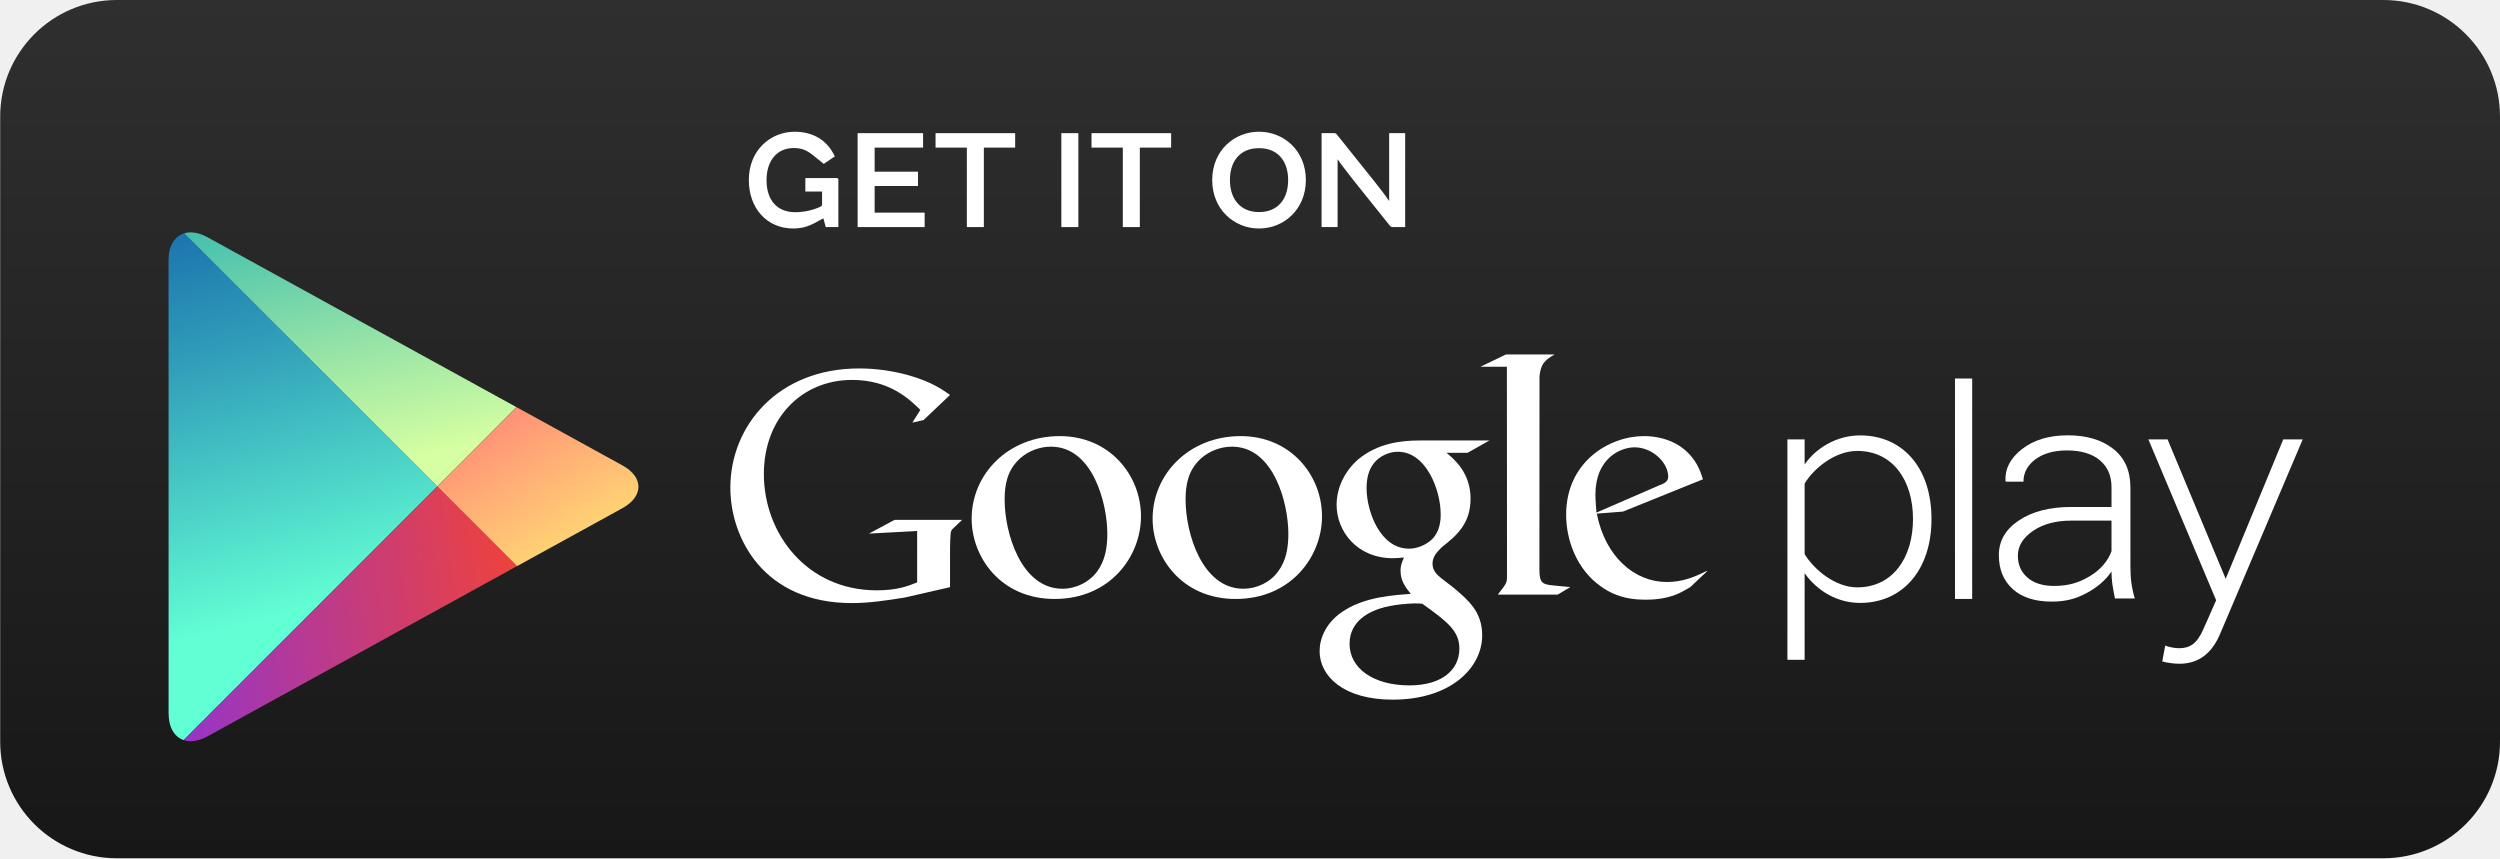
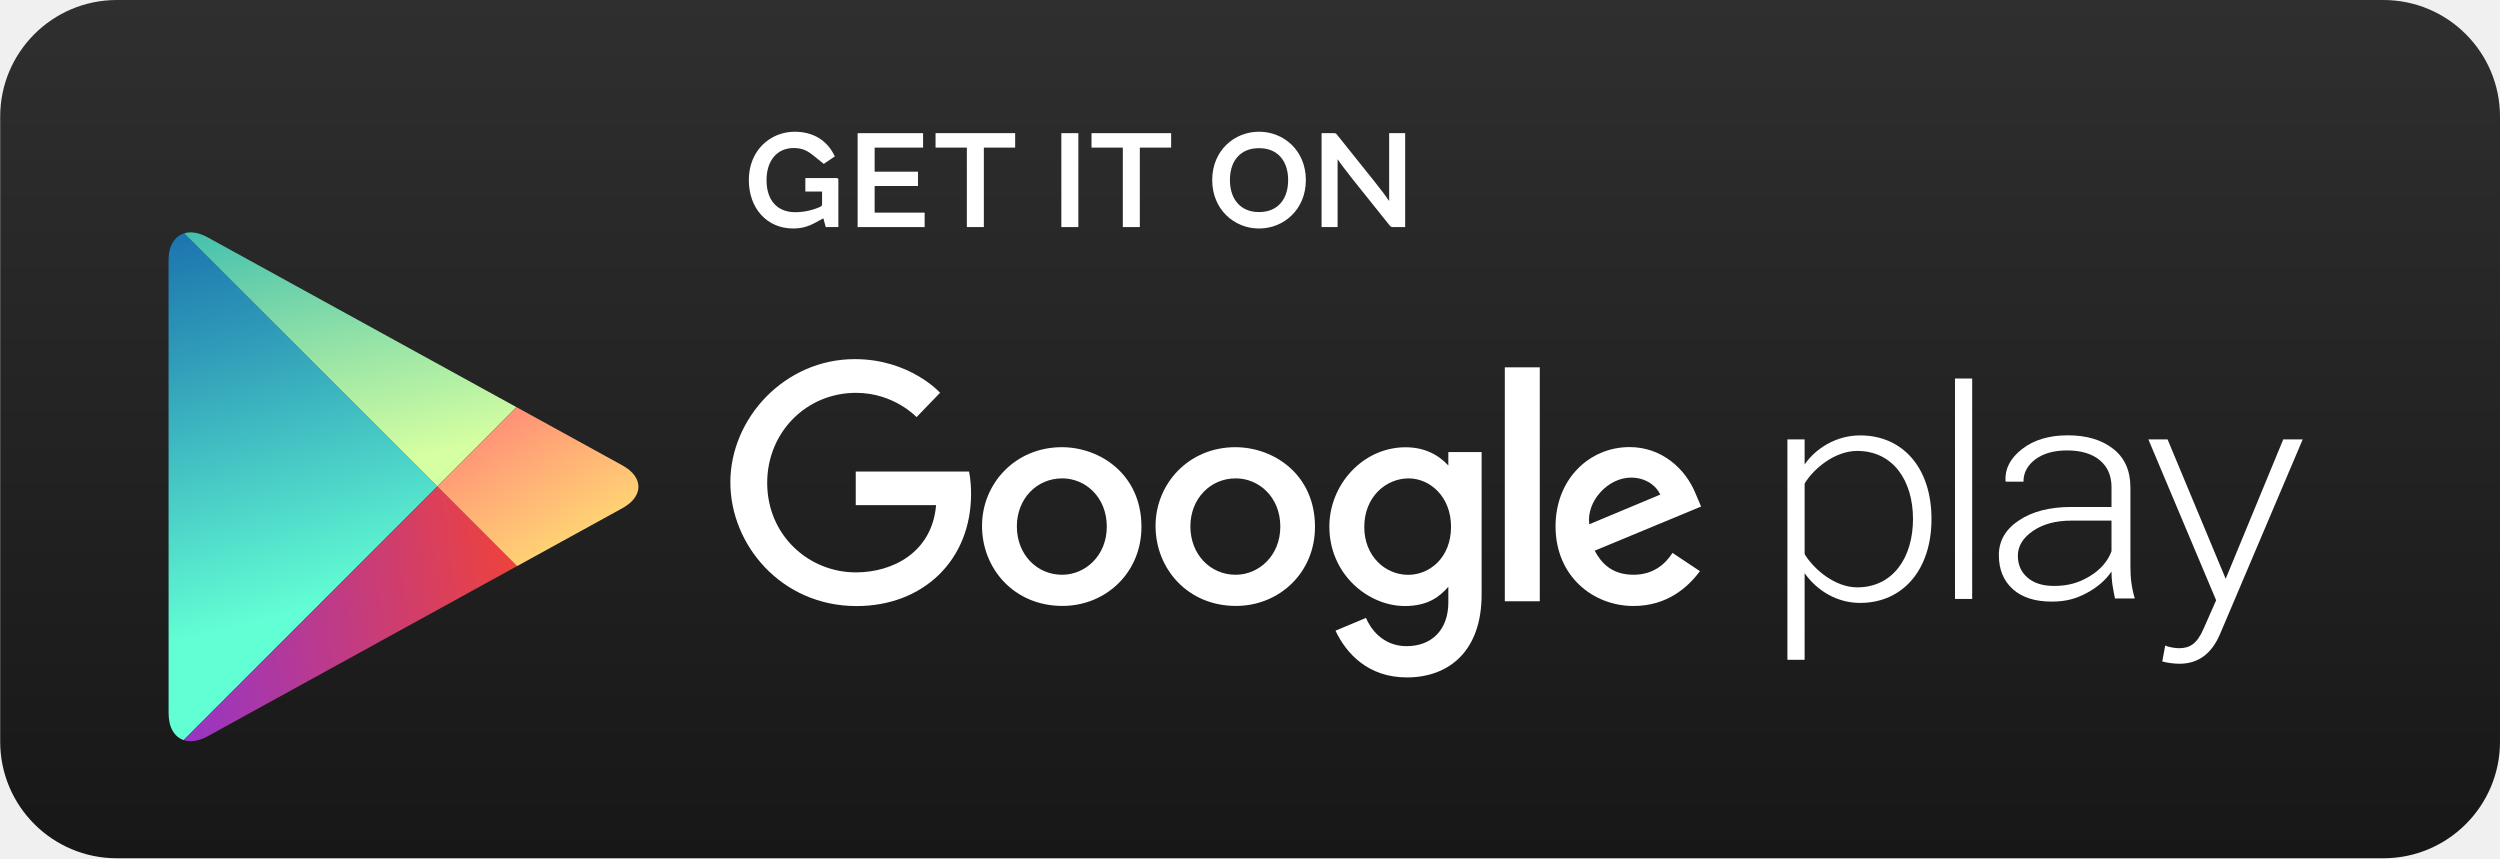
- <svg xmlns="http://www.w3.org/2000/svg" version="1.1" x="0px" y="0px" width="600px" height="205.984px" viewBox="0 0 600 205.984" enable-background="new 0 0 600 205.984" xml:space="preserve">
-   <g id="Layer_1">
-     <linearGradient id="SVGID_1_" gradientUnits="userSpaceOnUse" x1="300.022" y1="0" x2="300.022" y2="205.984">
+ <svg xmlns="http://www.w3.org/2000/svg" version="1.1" id="Layer_1" x="0px" y="0px" width="600px" height="205.984px" viewBox="0 0 600 205.984" enable-background="new 0 0 600 205.984" xml:space="preserve">
+   <g id="Layer_1_1_">
+     <linearGradient id="SVGID_1_" gradientUnits="userSpaceOnUse" x1="231.023" y1="-57.016" x2="231.022" y2="-263.001" gradientTransform="matrix(1 0 0 -1 69 -57.0161)">
      <stop offset="0" style="stop-color:#2F2F2F" />
      <stop offset="1" style="stop-color:#171717" />
    </linearGradient>
    <path fill="url(#SVGID_1_)" d="M600,177.986c0,15.463-12.535,27.998-27.998,27.998H28.043c-15.463,0-27.998-12.535-27.998-27.998   V27.998C0.045,12.535,12.581,0,28.043,0h543.958C587.465,0,600,12.535,600,27.998V177.986z" />
  </g>
  <g id="SemiBold">
    <g>
      <g>
        <g>
-           <path fill="#FFFFFF" d="M409.579,137.215l-3.904,3.683c-0.899,0.496-1.798,1.072-2.692,1.482      c-2.712,1.229-5.468,1.539-7.92,1.539c-2.609,0-6.696-0.168-10.864-3.185c-5.796-4.081-8.326-11.095-8.326-17.208      c0-12.658,10.302-18.863,18.703-18.863c2.939,0,5.954,0.734,8.407,2.287c4.076,2.695,5.133,6.201,5.718,8.079l-19.189,7.752      l-6.282,0.49c2.033,10.374,9.053,16.409,16.811,16.409c3.874,0,6.75-1.264,9.39-2.567      C409.429,137.115,409.958,136.838,409.579,137.215z M398.003,116.575c1.56-0.567,2.369-1.057,2.369-2.192      c0-3.259-3.689-7.025-8.091-7.025c-3.262,0-9.382,2.539-9.382,11.357c0,1.377,0.163,2.842,0.245,4.309L398.003,116.575z" />
-           <path fill="#FFFFFF" d="M369.459,136.583c0,3.172,0.566,3.667,3.247,3.914c1.4,0.166,2.792,0.239,4.172,0.402l-3.019,1.798      h-14.385c1.886-2.446,2.211-2.69,2.211-4.323v-1.822l-0.032-48.53h-6.352l6.114-2.945h11.673      c-2.529,1.465-3.284,2.357-3.611,5.213L369.459,136.583z" />
-           <path fill="#FFFFFF" d="M347.151,108.67c1.872,1.541,5.783,4.81,5.783,11.013c0,6.045-3.408,8.894-6.845,11.591      c-1.053,1.06-2.286,2.212-2.286,3.996c0,1.805,1.233,2.785,2.121,3.515l2.948,2.277c3.585,3.025,6.852,5.801,6.852,11.434      c0,7.681-7.431,15.421-21.472,15.421c-11.826,0-17.547-5.632-17.547-11.672c0-2.941,1.463-7.104,6.292-9.953      c5.06-3.095,11.916-3.509,15.587-3.749c-1.146-1.48-2.454-3.031-2.454-5.561c0-1.384,0.416-2.209,0.817-3.183      c-0.892,0.086-1.792,0.174-2.61,0.174c-8.658,0-13.551-6.458-13.551-12.825c0-3.753,1.712-7.918,5.229-10.937      c4.654-3.832,10.203-4.492,14.613-4.492h16.82l-5.23,2.951H347.151z M341.366,144.907c-0.669-0.088-1.071-0.088-1.879-0.088      c-0.74,0-5.149,0.161-8.564,1.307c-1.808,0.661-7.03,2.612-7.03,8.412c0,5.785,5.638,9.956,14.362,9.956      c7.835,0,11.996-3.755,11.996-8.813C350.251,151.519,347.559,149.321,341.366,144.907z M343.713,129.397      c1.887-1.883,2.051-4.486,2.051-5.964c0-5.871-3.5-15.015-10.284-15.015c-2.116,0-4.411,1.062-5.714,2.705      c-1.378,1.701-1.791,3.907-1.791,6.028c0,5.465,3.188,14.531,10.199,14.531C340.22,131.683,342.421,130.688,343.713,129.397z" />
-           <path fill="#FFFFFF" d="M296.543,143.752c-12.975,0-19.917-10.105-19.917-19.251c0-10.69,8.728-19.835,21.141-19.835      c11.999,0,19.515,9.395,19.515,19.259C317.283,133.557,309.854,143.752,296.543,143.752z M306.75,137.147      c1.976-2.611,2.454-5.873,2.454-9.051c0-7.189-3.427-20.898-13.548-20.898c-2.693,0-5.404,1.051-7.359,2.771      c-3.188,2.855-3.755,6.443-3.755,9.965c0,8.065,3.985,21.366,13.878,21.366C301.613,141.3,304.869,139.755,306.75,137.147z" />
-           <path fill="#FFFFFF" d="M253.104,143.752c-12.978,0-19.908-10.105-19.908-19.251c0-10.69,8.73-19.835,21.139-19.835      c11.992,0,19.5,9.395,19.5,19.259C273.834,133.557,266.417,143.752,253.104,143.752z M263.312,137.147      c1.958-2.611,2.448-5.873,2.448-9.051c0-7.189-3.434-20.898-13.547-20.898c-2.702,0-5.382,1.051-7.344,2.771      c-3.193,2.855-3.758,6.443-3.758,9.965c0,8.065,4.001,21.366,13.877,21.366C258.176,141.3,261.428,139.755,263.312,137.147z" />
-           <path fill="#FFFFFF" d="M228.008,140.92l-10.944,2.504c-4.434,0.699-8.414,1.316-12.631,1.316      c-21.108,0-29.148-15.54-29.148-27.697c0-14.851,11.396-28.617,30.909-28.617c4.129,0,8.102,0.607,11.721,1.592      c5.736,1.613,8.417,3.597,10.094,4.762l-6.357,6.038l-2.681,0.601l1.911-3.047c-2.589-2.528-7.347-7.193-16.375-7.193      c-12.073,0-21.181,9.177-21.181,22.574c0,14.391,10.4,27.926,27.078,27.926c4.901,0,7.424-0.985,9.713-1.904v-12.335      l-11.554,0.621l6.126-3.291h16.213l-1.981,1.909c-0.537,0.456-0.607,0.61-0.759,1.22c-0.08,0.695-0.153,2.912-0.153,3.691      V140.92z" />
-         </g>
-         <g>
-           <path fill="#FFFFFF" d="M433.108,137.563v20.792h-4.129v-52.902h4.129v6.023c2.688-3.893,7.604-6.979,13.312-6.979      c10.239,0,17.138,7.766,17.138,20.062c0,12.21-6.898,20.141-17.138,20.141C441.031,144.699,436.205,141.922,433.108,137.563z       M459.119,124.558c0-9.269-4.829-16.336-13.394-16.336c-5.319,0-10.406,4.182-12.617,7.827v16.934      c2.211,3.652,7.298,7.984,12.617,7.984C454.29,140.967,459.119,133.837,459.119,124.558z" />
+           <path fill="#FFFFFF" d="M433.108,137.563v20.792h-4.13v-52.902h4.13v6.023c2.688-3.894,7.604-6.979,13.312-6.979      c10.239,0,17.138,7.767,17.138,20.062c0,12.21-6.897,20.141-17.138,20.141C441.031,144.699,436.205,141.922,433.108,137.563z       M459.119,124.558c0-9.27-4.829-16.336-13.395-16.336c-5.318,0-10.405,4.182-12.616,7.826v16.935      c2.211,3.651,7.298,7.983,12.616,7.983C454.29,140.967,459.119,133.837,459.119,124.558z" />
          <path fill="#FFFFFF" d="M469.198,143.748V90.844h4.125v52.904H469.198z" />
-           <path fill="#FFFFFF" d="M519.653,154.935c0.883,0.392,2.39,0.635,3.345,0.635c2.528,0,4.284-1.031,5.863-4.683l3.013-6.82      l-16.265-38.614h4.606l13.95,33.46l13.818-33.46h4.668l-19.838,46.715c-2.056,4.816-5.294,7.131-9.746,7.131      c-1.332,0-3.094-0.239-4.124-0.556L519.653,154.935z" />
-           <path fill="#FFFFFF" d="M507.592,143.631c-0.273-1.327-0.481-2.496-0.634-3.475c-0.127-0.976-0.197-1.973-0.197-2.986      c-1.419,2.079-3.426,3.808-5.984,5.171c-2.562,1.371-5,2.043-8.341,2.043c-4.024,0-7.143-0.99-9.372-2.997      c-2.221-2.007-3.34-4.721-3.34-8.16c0-3.432,1.619-6.219,4.848-8.35c3.226-2.141,7.396-3.203,12.557-3.203h9.633v-4.76      c0-2.74-0.937-4.893-2.802-6.458c-1.871-1.563-4.497-2.354-7.904-2.354c-3.113,0-5.64,0.723-7.562,2.131      c-1.904,1.436-2.863,3.217-2.863,5.362h-4.228l-0.086-0.204c-0.156-2.893,1.172-5.431,3.983-7.623      c2.802-2.189,6.473-3.291,10.987-3.291c4.498,0,8.141,1.086,10.889,3.247c2.741,2.14,4.122,5.235,4.122,9.279v18.892      c0,1.355,0.061,2.666,0.23,3.945c0.175,1.281,0.452,2.557,0.822,3.791H507.592z M492.941,140.624      c3.506,0,6.029-0.784,8.604-2.334c2.562-1.542,4.299-3.552,5.216-5.986v-7.354h-9.677c-3.698,0-6.754,0.818-9.164,2.468      c-2.408,1.645-3.634,3.637-3.634,5.952c0,2.183,0.775,3.931,2.316,5.252C488.143,139.961,490.254,140.624,492.941,140.624z" />
+           <path fill="#FFFFFF" d="M519.653,154.935c0.883,0.392,2.39,0.635,3.345,0.635c2.528,0,4.284-1.031,5.863-4.683l3.013-6.82      l-16.265-38.614h4.605l13.95,33.46l13.818-33.46h4.668l-19.839,46.715c-2.056,4.816-5.294,7.131-9.745,7.131      c-1.332,0-3.095-0.238-4.124-0.556L519.653,154.935z" />
+           <path fill="#FFFFFF" d="M507.592,143.631c-0.272-1.326-0.48-2.496-0.634-3.475c-0.127-0.976-0.197-1.973-0.197-2.986      c-1.419,2.079-3.426,3.809-5.983,5.171c-2.562,1.371-5,2.043-8.342,2.043c-4.023,0-7.143-0.989-9.371-2.996      c-2.222-2.008-3.341-4.722-3.341-8.16c0-3.433,1.619-6.22,4.849-8.351c3.226-2.141,7.396-3.203,12.557-3.203h9.633v-4.76      c0-2.74-0.937-4.893-2.802-6.458c-1.871-1.562-4.497-2.354-7.904-2.354c-3.112,0-5.64,0.723-7.562,2.131      c-1.904,1.436-2.863,3.217-2.863,5.362h-4.228l-0.086-0.204c-0.156-2.894,1.172-5.432,3.982-7.623      c2.802-2.189,6.474-3.291,10.987-3.291c4.498,0,8.141,1.086,10.889,3.247c2.741,2.14,4.122,5.234,4.122,9.278v18.893      c0,1.354,0.062,2.666,0.23,3.944c0.175,1.281,0.452,2.558,0.821,3.791H507.592z M492.941,140.624      c3.506,0,6.028-0.784,8.604-2.334c2.562-1.542,4.299-3.552,5.216-5.985v-7.354h-9.677c-3.698,0-6.754,0.818-9.164,2.468      c-2.408,1.646-3.634,3.638-3.634,5.952c0,2.183,0.774,3.931,2.315,5.252C488.143,139.961,490.254,140.624,492.941,140.624z" />
        </g>
      </g>
    </g>
    <g>
      <polygon fill="none" points="104.929,116.757 123.964,97.718 123.959,97.718 104.929,116.757 44.171,56.005 44.167,56.005     104.929,116.767 44.072,177.623 44.072,177.623 104.929,116.767 124.049,135.886 124.06,135.886   " />
-       <linearGradient id="SVGID_2_" gradientUnits="userSpaceOnUse" x1="495.775" y1="-233.316" x2="415.553" y2="-283.523" gradientTransform="matrix(0.7071 0.7071 -0.7071 0.7071 -423.4185 -73.7158)">
+       <linearGradient id="SVGID_2_" gradientUnits="userSpaceOnUse" x1="542" y1="303.141" x2="461.778" y2="353.347" gradientTransform="matrix(0.7071 0.7071 0.7071 -0.7071 -505.4774 -57.0286)">
        <stop offset="0" style="stop-color:#D6FFA1" />
        <stop offset="0.326" style="stop-color:#93E2A7" />
        <stop offset="1" style="stop-color:#00A3B5" />
      </linearGradient>
-       <path fill="url(#SVGID_2_)" d="M123.959,97.718L49.785,56.935c-2.102-1.15-4.043-1.419-5.614-0.93l60.758,60.751L123.959,97.718z" />
-       <linearGradient id="SVGID_3_" gradientUnits="userSpaceOnUse" x1="449.129" y1="-276.205" x2="553.144" y2="-249.014" gradientTransform="matrix(0.7071 0.7071 -0.7071 0.7071 -423.4185 -73.7158)">
+       <path fill="url(#SVGID_2_)" d="M123.959,97.718L49.785,56.935c-2.102-1.15-4.043-1.419-5.614-0.931l60.758,60.751L123.959,97.718z    " />
+       <linearGradient id="SVGID_3_" gradientUnits="userSpaceOnUse" x1="495.354" y1="346.032" x2="599.369" y2="318.841" gradientTransform="matrix(0.7071 0.7071 0.7071 -0.7071 -505.4774 -57.0286)">
        <stop offset="0" style="stop-color:#FF177B" />
        <stop offset="0.672" style="stop-color:#FFA976" />
        <stop offset="1" style="stop-color:#FFEC73" />
      </linearGradient>
-       <path fill="url(#SVGID_3_)" d="M124.06,135.886l25.319-13.922c5.135-2.834,5.135-7.446,0-10.27l-25.414-13.977l-19.035,19.039    L124.06,135.886z" />
-       <linearGradient id="SVGID_4_" gradientUnits="userSpaceOnUse" x1="507.196" y1="-195.233" x2="394.41" y2="-261.59" gradientTransform="matrix(0.7071 0.7071 -0.7071 0.7071 -423.4185 -73.7158)">
+       <path fill="url(#SVGID_3_)" d="M124.06,135.886l25.319-13.923c5.135-2.834,5.135-7.445,0-10.27l-25.414-13.978l-19.035,19.039    L124.06,135.886z" />
+       <linearGradient id="SVGID_4_" gradientUnits="userSpaceOnUse" x1="553.423" y1="265.06" x2="440.637" y2="331.417" gradientTransform="matrix(0.7071 0.7071 0.7071 -0.7071 -505.4774 -57.0286)">
        <stop offset="0" style="stop-color:#63FFD4" />
        <stop offset="0.485" style="stop-color:#32A0BA" />
        <stop offset="0.835" style="stop-color:#1262A9" />
        <stop offset="1" style="stop-color:#064AA2" />
      </linearGradient>
-       <path fill="url(#SVGID_4_)" d="M44.167,56.005c-2.256,0.705-3.717,2.99-3.717,6.447l0.015,108.756    c0,3.414,1.416,5.665,3.607,6.415l60.857-60.856L44.167,56.005z" />
-       <linearGradient id="SVGID_5_" gradientUnits="userSpaceOnUse" x1="548.144" y1="-247.919" x2="478.699" y2="-156.428" gradientTransform="matrix(0.7071 0.7071 -0.7071 0.7071 -423.4185 -73.7158)">
+       <path fill="url(#SVGID_4_)" d="M44.167,56.005c-2.256,0.705-3.717,2.99-3.717,6.447l0.015,108.756    c0,3.414,1.416,5.665,3.607,6.415l60.857-60.855L44.167,56.005z" />
+       <linearGradient id="SVGID_5_" gradientUnits="userSpaceOnUse" x1="594.37" y1="317.744" x2="524.924" y2="226.252" gradientTransform="matrix(0.7071 0.7071 0.7071 -0.7071 -505.4774 -57.0286)">
        <stop offset="0" style="stop-color:#FF4521" />
        <stop offset="0.341" style="stop-color:#D43E65" />
        <stop offset="0.793" style="stop-color:#9F36B9" />
        <stop offset="1" style="stop-color:#8A33DB" />
      </linearGradient>
      <path fill="url(#SVGID_5_)" d="M44.072,177.623c1.579,0.537,3.56,0.285,5.712-0.896l74.265-40.84l-19.12-19.12L44.072,177.623z" />
    </g>
    <g>
-       <path fill="#FFFFFF" d="M195.257,37.363c-1.632-1.326-2.855-1.836-4.793-1.836c-3.774,0-6.494,2.788-6.494,7.717    c0,4.726,2.482,7.683,6.868,7.683c1.972,0,4.08-0.408,6.017-1.292c0.442-0.204,0.442-0.374,0.442-0.816v-2.856h-4.012v-3.229    h7.343c0.34,0,0.578,0,0.578,0.442v11.321h-3.025l-0.578-2.108l-1.802,0.986c-1.836,1.02-3.468,1.462-5.439,1.462    c-6.323,0-10.641-4.861-10.641-11.627c0-7.173,5.202-11.593,11.015-11.593c4.386,0,7.819,2.04,9.621,5.916l-2.652,1.802    L195.257,37.363z" />
-       <path fill="#FFFFFF" d="M221.539,31.958v3.467h-11.627v5.78h10.403v3.434h-10.403v6.391h12.001v3.468h-16.081v-22.54H221.539z" />
-       <path fill="#FFFFFF" d="M236.125,54.497h-4.08V35.425h-7.513v-3.467h19.106v3.467h-7.514V54.497z" />
+       <path fill="#FFFFFF" d="M195.257,37.363c-1.632-1.326-2.855-1.836-4.793-1.836c-3.774,0-6.494,2.788-6.494,7.717    c0,4.727,2.482,7.683,6.868,7.683c1.972,0,4.08-0.407,6.017-1.292c0.442-0.203,0.442-0.374,0.442-0.815v-2.856h-4.012v-3.229    h7.343c0.34,0,0.578,0,0.578,0.441v11.321h-3.025l-0.578-2.107l-1.802,0.985c-1.836,1.021-3.468,1.462-5.439,1.462    c-6.323,0-10.641-4.86-10.641-11.627c0-7.173,5.202-11.593,11.015-11.593c4.386,0,7.819,2.04,9.621,5.916l-2.652,1.802    L195.257,37.363z" />
+       <path fill="#FFFFFF" d="M221.539,31.958v3.467h-11.627v5.78h10.403v3.435h-10.403v6.391h12.001v3.468h-16.081v-22.54H221.539z" />
+       <path fill="#FFFFFF" d="M236.125,54.497h-4.08V35.425h-7.513v-3.467h19.106v3.467h-7.514L236.125,54.497L236.125,54.497z" />
      <path fill="#FFFFFF" d="M254.723,31.958h4.08v22.54h-4.08V31.958z" />
      <path fill="#FFFFFF" d="M273.558,54.497h-4.08V35.425h-7.513v-3.467h19.106v3.467h-7.513V54.497z" />
-       <path fill="#FFFFFF" d="M302.117,54.837c-5.813,0-11.185-4.487-11.185-11.627c0-7.139,5.372-11.593,11.185-11.593h0.102    c5.814,0,11.186,4.454,11.186,11.593c0,7.14-5.371,11.627-11.186,11.627H302.117z M302.117,50.894h0.102    c4.284,0,6.936-2.924,6.936-7.684c0-4.725-2.651-7.649-6.936-7.649h-0.102c-4.284,0-6.935,2.89-6.935,7.649    C295.182,47.902,297.833,50.894,302.117,50.894z" />
-       <path fill="#FFFFFF" d="M333.396,31.958h3.842v22.54h-2.924c-0.375,0-0.51-0.068-0.783-0.374l-8.736-10.913    c-1.496-1.903-3.094-3.978-3.74-4.963h-0.033v16.25h-3.842v-22.54h2.924c0.373,0,0.51,0.034,0.781,0.374l8.738,10.913    c1.461,1.802,3.094,3.978,3.738,4.963h0.035V31.958z" />
+       <path fill="#FFFFFF" d="M302.117,54.837c-5.813,0-11.185-4.486-11.185-11.627c0-7.139,5.372-11.593,11.185-11.593h0.102    c5.814,0,11.186,4.454,11.186,11.593c0,7.141-5.37,11.627-11.186,11.627H302.117z M302.117,50.894h0.102    c4.284,0,6.936-2.924,6.936-7.685c0-4.725-2.65-7.648-6.936-7.648h-0.102c-4.284,0-6.935,2.89-6.935,7.648    C295.182,47.902,297.833,50.894,302.117,50.894z" />
+       <path fill="#FFFFFF" d="M333.396,31.958h3.842v22.54h-2.924c-0.375,0-0.51-0.067-0.783-0.374l-8.736-10.913    c-1.496-1.902-3.094-3.978-3.74-4.963h-0.033v16.25h-3.842v-22.54h2.924c0.373,0,0.511,0.034,0.781,0.374l8.738,10.913    c1.461,1.802,3.094,3.979,3.738,4.963h0.035V31.958L333.396,31.958z" />
    </g>
  </g>
+   <path id="path2998" fill="#FFFFFF" d="M232.565,113.168h-27.186v8.067h19.28c-0.952,11.312-10.364,16.137-19.248,16.137  c-11.366,0-21.284-8.943-21.284-21.479c0-12.21,9.455-21.613,21.31-21.613c9.146,0,14.535,5.831,14.535,5.831l5.648-5.85  c0,0-7.25-8.071-20.473-8.071c-16.837,0-29.863,14.21-29.863,29.56c0,15.041,12.253,29.707,30.292,29.707  c15.866,0,27.479-10.869,27.479-26.94c0-3.392-0.492-5.351-0.492-5.351L232.565,113.168z" />
+   <path id="path3000" fill="#FFFFFF" d="M254.835,107.326c-11.155,0-19.149,8.72-19.149,18.892c0,10.321,7.754,19.204,19.28,19.204  c10.435,0,18.983-7.975,18.983-18.981C273.949,113.823,264.005,107.326,254.835,107.326L254.835,107.326z M254.946,114.807  c5.486,0,10.684,4.436,10.684,11.581c0,6.995-5.176,11.557-10.709,11.557c-6.079,0-10.875-4.869-10.875-11.612  C244.045,119.735,248.782,114.807,254.946,114.807L254.946,114.807z" />
+   <path id="path3005" fill="#FFFFFF" d="M296.482,107.326c-11.155,0-19.149,8.72-19.149,18.892c0,10.321,7.755,19.204,19.281,19.204  c10.435,0,18.983-7.975,18.983-18.981C315.597,113.823,305.653,107.326,296.482,107.326L296.482,107.326z M296.593,114.807  c5.486,0,10.684,4.436,10.684,11.581c0,6.995-5.176,11.557-10.709,11.557c-6.08,0-10.876-4.869-10.876-11.612  C285.692,119.735,290.429,114.807,296.593,114.807L296.593,114.807z" />
+   <path id="path3007" fill="#FFFFFF" d="M337.332,107.344c-10.239,0-18.287,8.969-18.287,19.034c0,11.465,9.33,19.068,18.111,19.068  c5.428,0,8.316-2.155,10.446-4.628v3.756c0,6.571-3.989,10.507-10.013,10.507c-5.819,0-8.737-4.325-9.752-6.781l-7.32,3.061  c2.596,5.491,7.824,11.219,17.133,11.219c10.18,0,17.938-6.412,17.938-19.86v-34.229h-7.986v3.227  C345.146,109.071,341.79,107.345,337.332,107.344L337.332,107.344z M338.073,114.812c5.021,0,10.175,4.286,10.175,11.606  c0,7.44-5.144,11.541-10.286,11.541c-5.459,0-10.537-4.432-10.537-11.471C327.425,119.176,332.699,114.812,338.073,114.812  L338.073,114.812z" />
+   <path id="path3011" fill="#FFFFFF" d="M391.101,107.3c-9.659,0-17.769,7.684-17.769,19.023c0,11.999,9.039,19.113,18.695,19.113  c8.06,0,13.006-4.408,15.958-8.358l-6.585-4.383c-1.709,2.652-4.564,5.245-9.332,5.245c-5.355,0-7.818-2.933-9.343-5.774  l25.541-10.598l-1.325-3.105C404.474,112.38,398.718,107.301,391.101,107.3L391.101,107.3z M391.433,114.626  c3.479,0,5.984,1.851,7.049,4.068l-17.057,7.13C380.688,120.304,385.917,114.626,391.433,114.626L391.433,114.626z" />
+   <path id="path3015" fill="#FFFFFF" d="M361.155,144.305h8.391V88.16h-8.391V144.305z" />
</svg>
